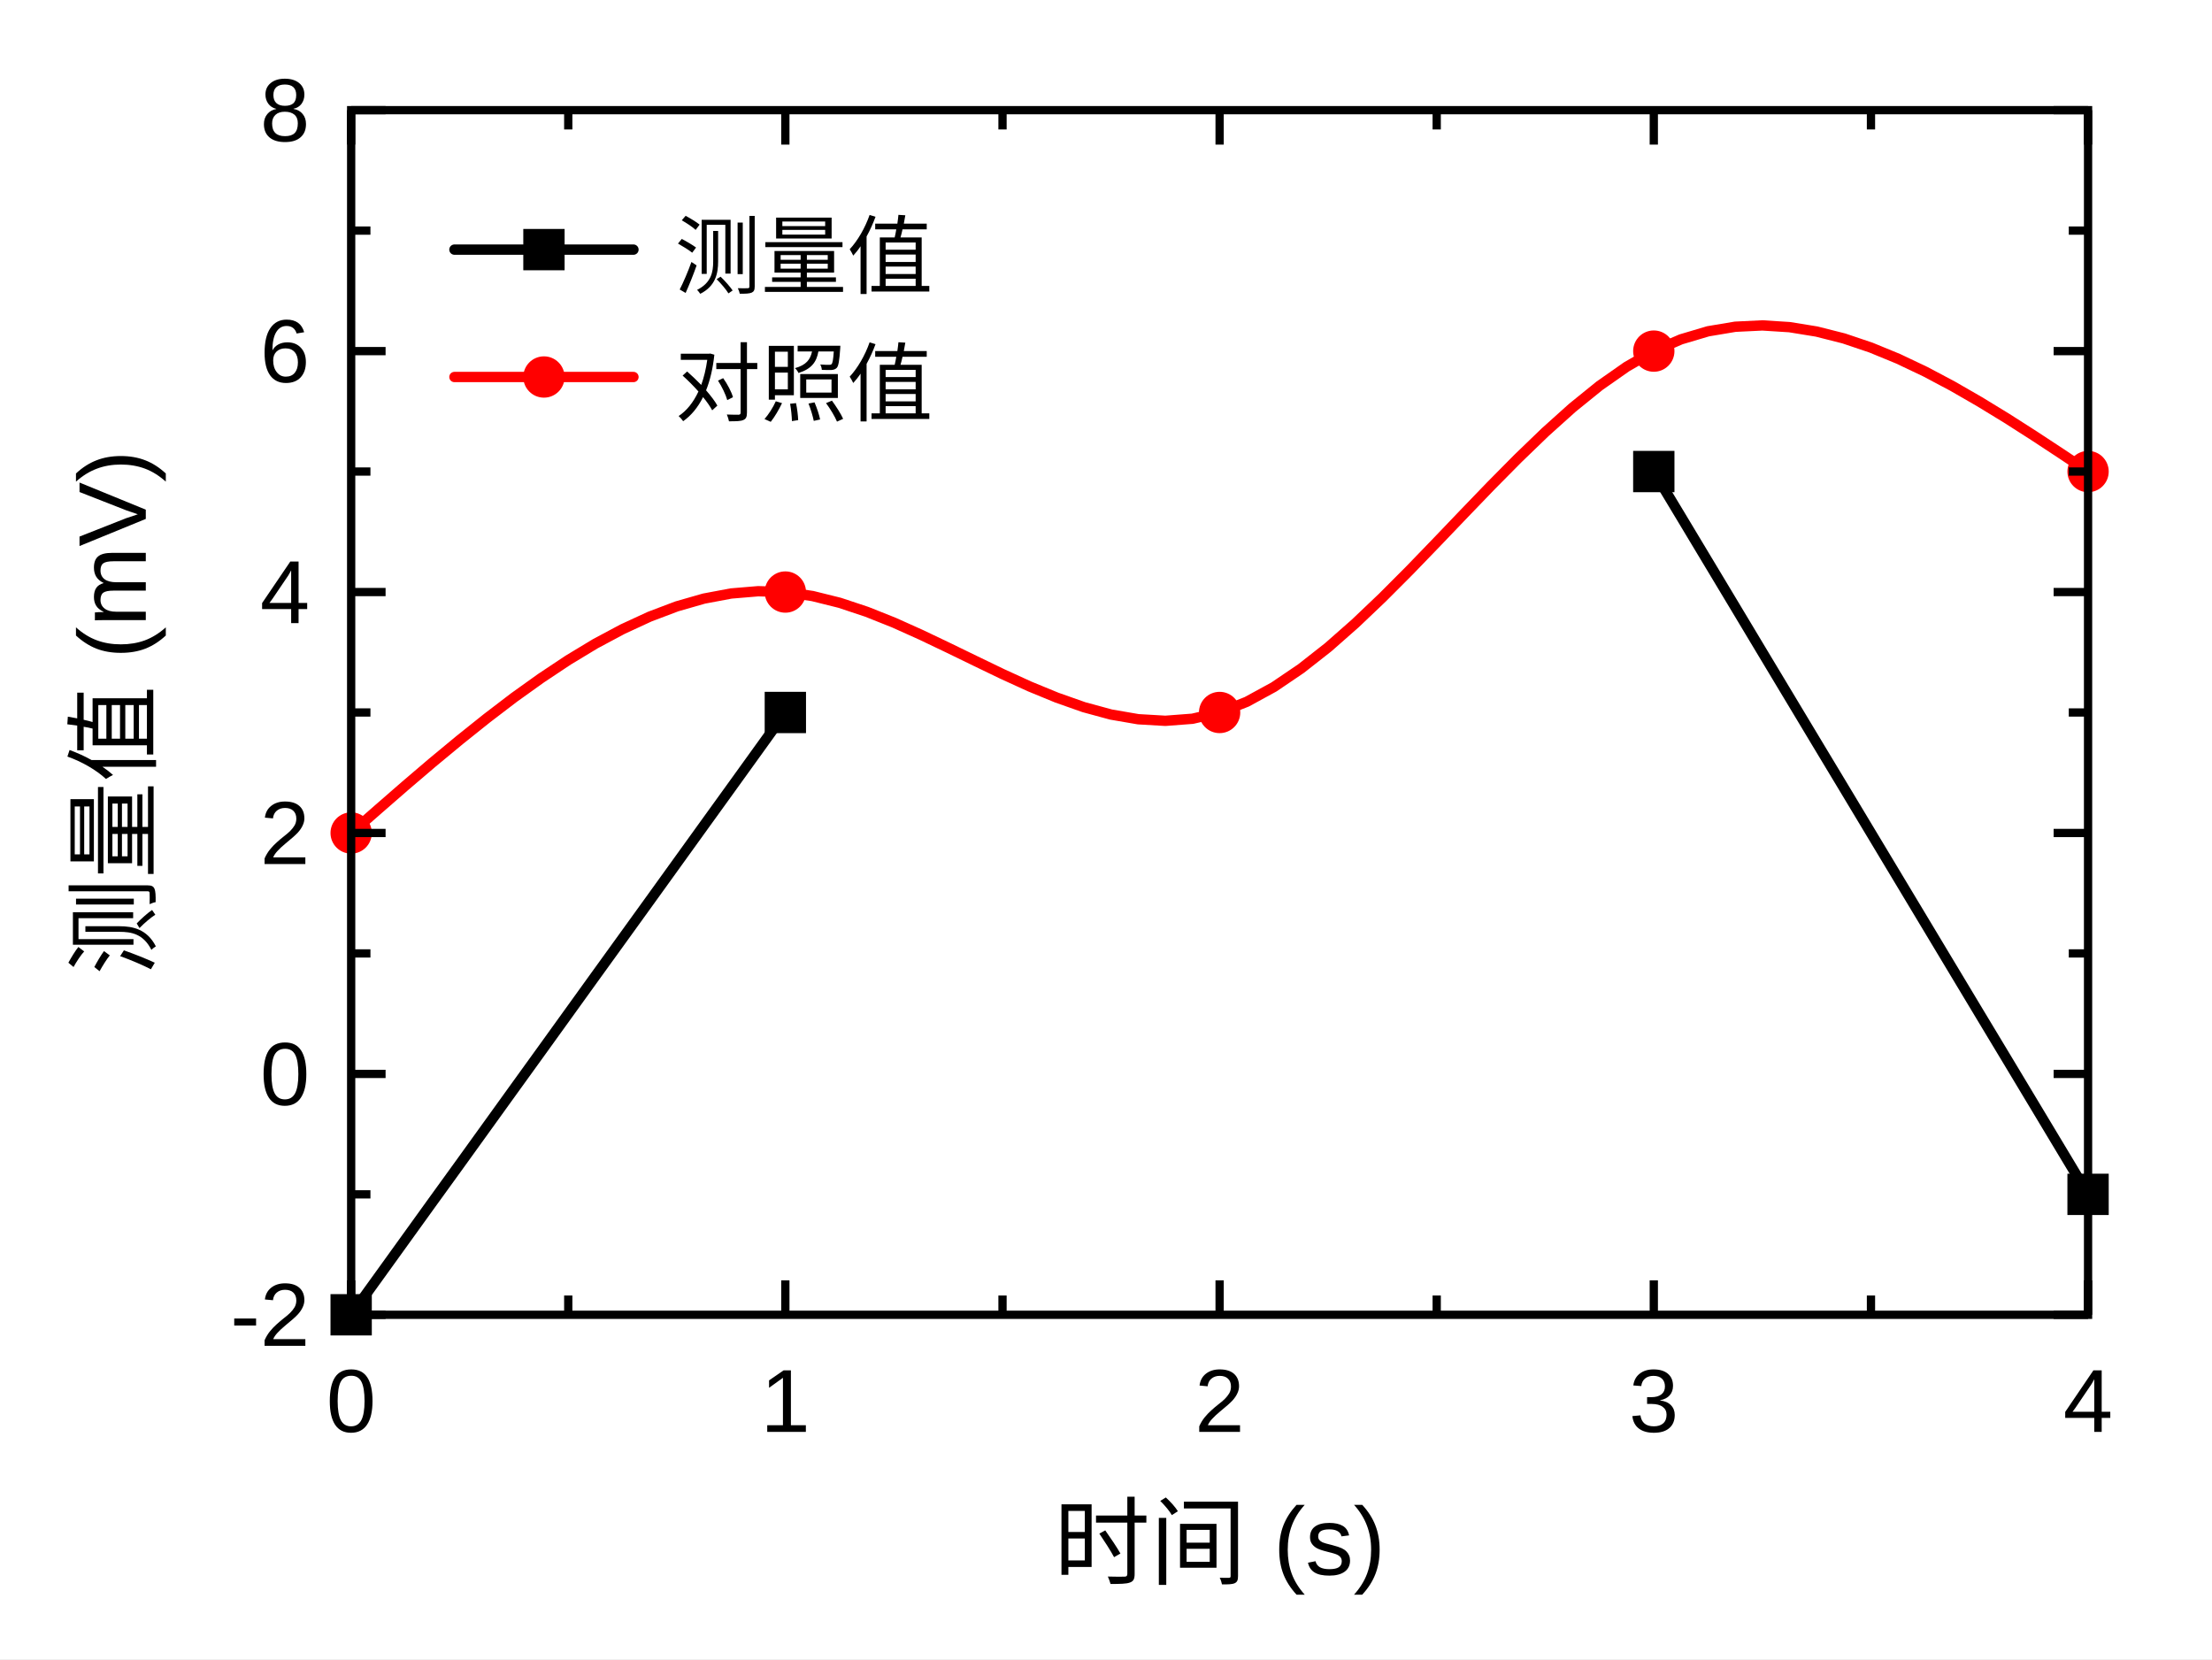
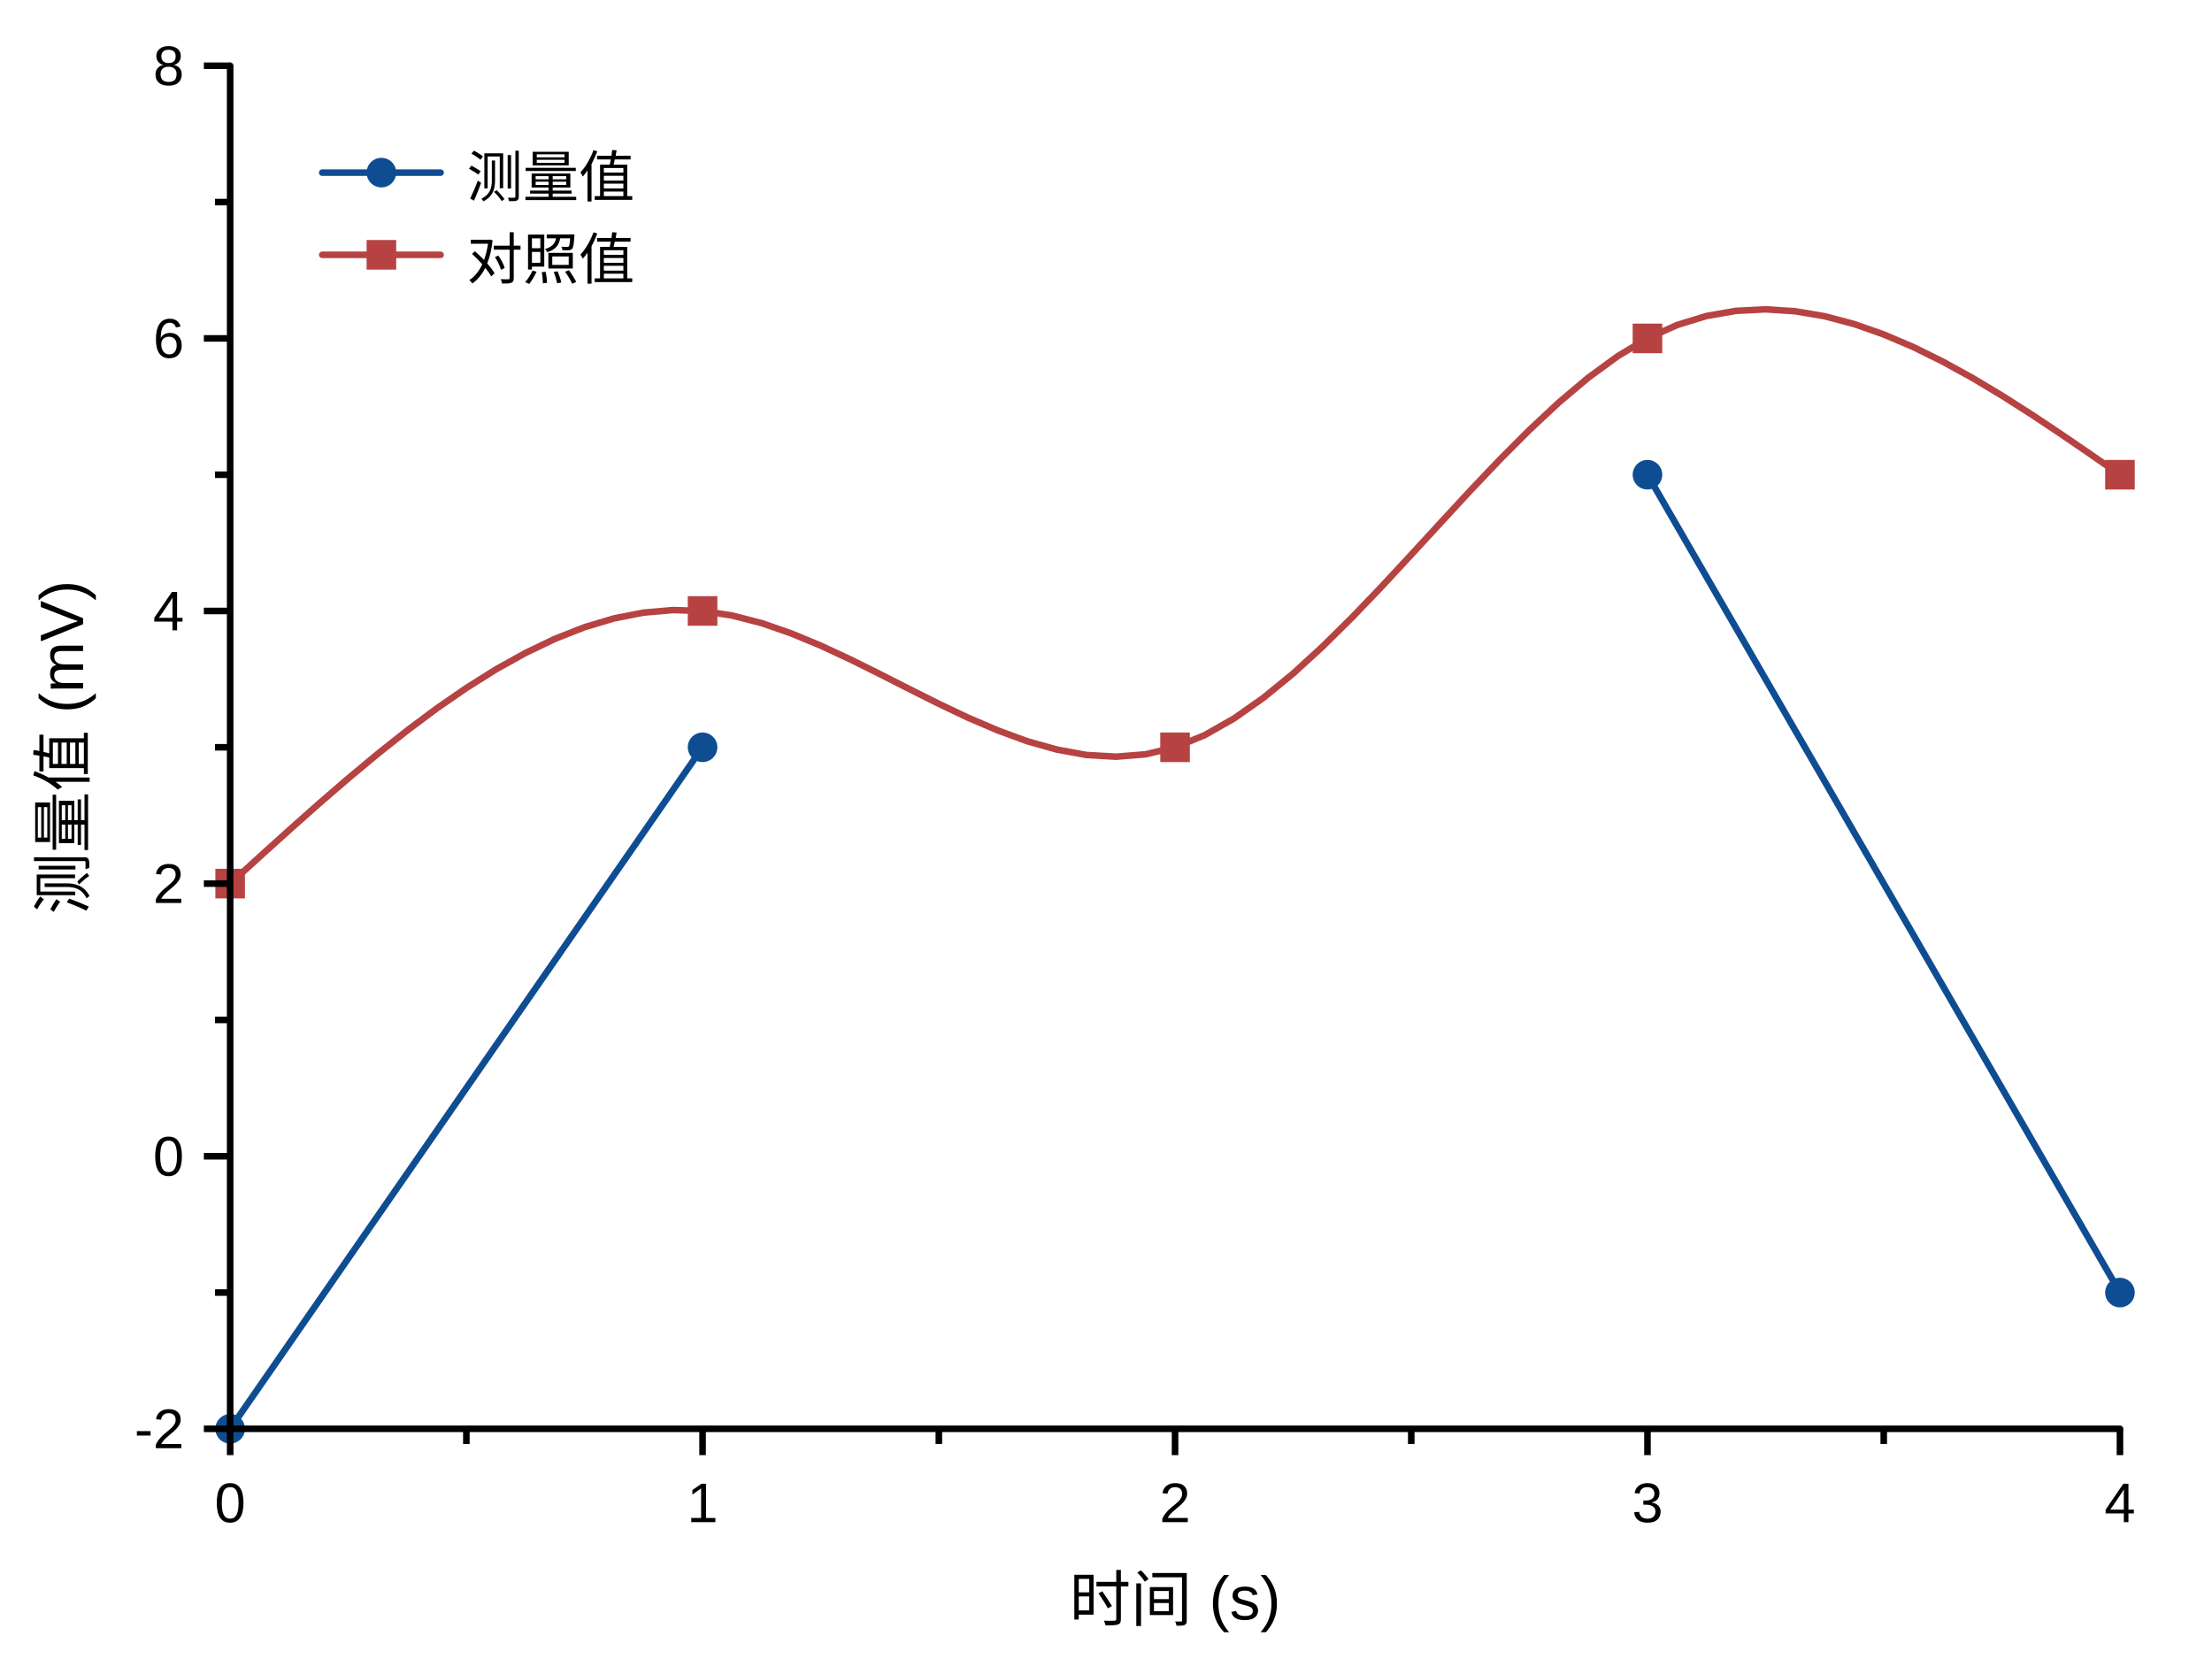
- <svg xmlns="http://www.w3.org/2000/svg" width="85mm" height="63.75mm" viewBox="0 0 321.26 240.945" font-family="Arial, 'Microsoft YaHei', 'PingFang SC', 'Noto Sans CJK SC', sans-serif">
+ <svg xmlns="http://www.w3.org/2000/svg" width="89mm" height="66.75mm" viewBox="0 0 336.378 252.283" font-family="Arial, 'Microsoft YaHei', 'PingFang SC', 'Noto Sans CJK SC', sans-serif">
  <defs>
    <clipPath id="clip20">
-       <rect x="51" y="16" width="252.26" height="174.945" />
+       <rect x="35" y="10" width="287.378" height="207.283" />
    </clipPath>
  </defs>
-   <rect x="0.00" y="0.00" width="321.26" height="240.94" fill="#ffffff" />
+   <rect x="0.00" y="0.00" width="336.38" height="252.28" fill="#ffffff" />
  <g clip-path="url(#clip20)">
-     <path d="M51.00,190.94L54.94,185.48L58.88,180.01L62.82,174.54L66.77,169.08L70.71,163.61L74.65,158.14L78.59,152.68L82.53,147.21L86.47,141.74L90.42,136.27L94.36,130.81L98.30,125.34L102.24,119.87L106.18,114.41L110.12,108.94L114.06,103.47" fill="none" stroke="#000000" stroke-width="1.5" stroke-linejoin="round" stroke-linecap="round" />
-     <path d="M240.19,68.48L244.14,75.04L248.08,81.60L252.02,88.16L255.96,94.73L259.90,101.29L263.84,107.85L267.79,114.41L271.73,120.97L275.67,127.53L279.61,134.09L283.55,140.65L287.49,147.21L291.44,153.77L295.38,160.33L299.32,166.89L303.26,173.45" fill="none" stroke="#000000" stroke-width="1.5" stroke-linejoin="round" stroke-linecap="round" />
-     <path d="M51.00,120.97L54.94,117.52L58.88,114.09L62.82,110.73L66.77,107.46L70.71,104.31L74.65,101.30L78.59,98.48L82.53,95.86L86.47,93.48L90.42,91.37L94.36,89.55L98.30,88.06L102.24,86.93L106.18,86.19L110.12,85.86L114.06,85.98L118.01,86.56L121.95,87.54L125.89,88.85L129.83,90.42L133.77,92.19L137.71,94.07L141.66,95.99L145.60,97.89L149.54,99.69L153.48,101.31L157.42,102.70L161.36,103.77L165.31,104.45L169.25,104.68L173.19,104.38L177.13,103.47L181.07,101.92L185.01,99.77L188.95,97.10L192.90,94.00L196.84,90.53L200.78,86.78L204.72,82.83L208.66,78.75L212.60,74.63L216.55,70.53L220.49,66.55L224.43,62.75L228.37,59.21L232.31,56.02L236.25,53.26L240.19,50.99L244.14,49.28L248.08,48.11L252.02,47.45L255.96,47.26L259.90,47.51L263.84,48.15L267.79,49.15L271.73,50.48L275.67,52.10L279.61,53.97L283.55,56.06L287.49,58.33L291.44,60.74L295.38,63.26L299.32,65.85L303.26,68.48" fill="none" stroke="#ff0000" stroke-width="1.5" stroke-linejoin="round" stroke-linecap="round" />
+     <path d="M35.00,217.28L39.49,210.81L43.98,204.33L48.47,197.85L52.96,191.37L57.45,184.90L61.94,178.42L66.43,171.94L70.92,165.46L75.41,158.98L79.90,152.51L84.39,146.03L88.88,139.55L93.37,133.07L97.86,126.60L102.35,120.12L106.84,113.64" fill="none" stroke="#0f4d92" stroke-width="1" stroke-linejoin="round" stroke-linecap="round" />
+     <path d="M250.53,72.19L255.02,79.96L259.51,87.73L264.00,95.50L268.49,103.28L272.98,111.05L277.48,118.82L281.97,126.60L286.46,134.37L290.95,142.14L295.44,149.92L299.93,157.69L304.42,165.46L308.91,173.24L313.40,181.01L317.89,188.78L322.38,196.56" fill="none" stroke="#0f4d92" stroke-width="1" stroke-linejoin="round" stroke-linecap="round" />
+     <path d="M35.00,134.37L39.49,130.28L43.98,126.23L48.47,122.24L52.96,118.37L57.45,114.63L61.94,111.07L66.43,107.72L70.92,104.62L75.41,101.80L79.90,99.30L84.39,97.15L88.88,95.38L93.37,94.04L97.86,93.16L102.35,92.77L106.84,92.91L111.33,93.60L115.83,94.76L120.32,96.32L124.81,98.18L129.30,100.27L133.79,102.50L138.28,104.78L142.77,107.03L147.26,109.16L151.75,111.08L156.24,112.73L160.73,113.99L165.22,114.81L169.71,115.07L174.20,114.71L178.69,113.64L183.18,111.80L187.67,109.25L192.16,106.09L196.65,102.42L201.14,98.31L205.63,93.87L210.12,89.19L214.61,84.35L219.10,79.47L223.59,74.61L228.08,69.89L232.57,65.39L237.06,61.20L241.55,57.42L246.04,54.14L250.53,51.46L255.02,49.43L259.51,48.05L264.00,47.27L268.49,47.04L272.98,47.33L277.48,48.09L281.97,49.28L286.46,50.86L290.95,52.77L295.44,54.99L299.93,57.46L304.42,60.15L308.91,63.01L313.40,66.00L317.89,69.07L322.38,72.19" fill="none" stroke="#b64342" stroke-width="1" stroke-linejoin="round" stroke-linecap="round" />
  </g>
-   <path d="M48.00,187.94L54.00,187.94L54.00,193.94L48.00,193.94zM111.06,100.47L117.06,100.47L117.06,106.47L111.06,106.47zM237.19,65.48L243.19,65.48L243.19,71.48L237.19,71.48zM300.26,170.45L306.26,170.45L306.26,176.45L300.26,176.45z" fill="#000000" />
-   <path d="M48.00,120.97a3.00,3.00 0 1,0 6.00,0a3.00,3.00 0 1,0 -6.00,0M111.06,85.98a3.00,3.00 0 1,0 6.00,0a3.00,3.00 0 1,0 -6.00,0M174.13,103.47a3.00,3.00 0 1,0 6.00,0a3.00,3.00 0 1,0 -6.00,0M237.19,50.99a3.00,3.00 0 1,0 6.00,0a3.00,3.00 0 1,0 -6.00,0M300.26,68.48a3.00,3.00 0 1,0 6.00,0a3.00,3.00 0 1,0 -6.00,0" fill="#ff0000" />
-   <rect x="51.00" y="16.00" width="252.26" height="174.94" fill="none" stroke="#000000" stroke-width="1.2" />
-   <text x="51.00" y="203.44" text-anchor="middle" dominant-baseline="central" font-size="13" fill="#000000">0</text>
-   <text x="114.06" y="203.44" text-anchor="middle" dominant-baseline="central" font-size="13" fill="#000000">1</text>
-   <text x="177.13" y="203.44" text-anchor="middle" dominant-baseline="central" font-size="13" fill="#000000">2</text>
-   <text x="240.19" y="203.44" text-anchor="middle" dominant-baseline="central" font-size="13" fill="#000000">3</text>
-   <text x="303.26" y="203.44" text-anchor="middle" dominant-baseline="central" font-size="13" fill="#000000">4</text>
-   <text x="45.00" y="190.94" text-anchor="end" dominant-baseline="central" font-size="13" fill="#000000">-2</text>
-   <text x="45.00" y="155.96" text-anchor="end" dominant-baseline="central" font-size="13" fill="#000000">0</text>
-   <text x="45.00" y="120.97" text-anchor="end" dominant-baseline="central" font-size="13" fill="#000000">2</text>
-   <text x="45.00" y="85.98" text-anchor="end" dominant-baseline="central" font-size="13" fill="#000000">4</text>
-   <text x="45.00" y="50.99" text-anchor="end" dominant-baseline="central" font-size="13" fill="#000000">6</text>
-   <text x="45.00" y="16.00" text-anchor="end" dominant-baseline="central" font-size="13" fill="#000000">8</text>
-   <path d="M51.00,190.94L51.00,185.94M51.00,16.00L51.00,21.00M114.06,190.94L114.06,185.94M114.06,16.00L114.06,21.00M177.13,190.94L177.13,185.94M177.13,16.00L177.13,21.00M240.19,190.94L240.19,185.94M240.19,16.00L240.19,21.00M303.26,190.94L303.26,185.94M303.26,16.00L303.26,21.00M82.53,190.94L82.53,188.14M82.53,16.00L82.53,18.80M145.60,190.94L145.60,188.14M145.60,16.00L145.60,18.80M208.66,190.94L208.66,188.14M208.66,16.00L208.66,18.80M271.73,190.94L271.73,188.14M271.73,16.00L271.73,18.80M51.00,190.94L56.00,190.94M303.26,190.94L298.26,190.94M51.00,155.96L56.00,155.96M303.26,155.96L298.26,155.96M51.00,120.97L56.00,120.97M303.26,120.97L298.26,120.97M51.00,85.98L56.00,85.98M303.26,85.98L298.26,85.98M51.00,50.99L56.00,50.99M303.26,50.99L298.26,50.99M51.00,16.00L56.00,16.00M303.26,16.00L298.26,16.00M51.00,173.45L53.80,173.45M303.26,173.45L300.46,173.45M51.00,138.46L53.80,138.46M303.26,138.46L300.46,138.46M51.00,103.47L53.80,103.47M303.26,103.47L300.46,103.47M51.00,68.48L53.80,68.48M303.26,68.48L300.46,68.48M51.00,33.49L53.80,33.49M303.26,33.49L300.46,33.49" fill="none" stroke="#000000" stroke-width="1.2" />
-   <text x="177.13" y="222.94" text-anchor="middle" dominant-baseline="central" font-size="14" fill="#000000">时间 (s)</text>
-   <text transform="translate(15.44,103.47) rotate(-90)" text-anchor="middle" dominant-baseline="central" font-size="14" fill="#000000">测量值 (mV)</text>
-   <rect x="62.00" y="25.00" width="79.50" height="41.00" fill="#ffffff" />
-   <path d="M66.00,36.25L92.00,36.25" fill="none" stroke="#000000" stroke-width="1.5" stroke-linejoin="round" stroke-linecap="round" />
-   <path d="M76.00,33.25L82.00,33.25L82.00,39.25L76.00,39.25z" fill="#000000" />
-   <text x="98.00" y="36.25" text-anchor="start" dominant-baseline="central" font-size="12.5" fill="#000000">测量值</text>
-   <path d="M66.00,54.75L92.00,54.75" fill="none" stroke="#ff0000" stroke-width="1.5" stroke-linejoin="round" stroke-linecap="round" />
-   <path d="M76.00,54.75a3.00,3.00 0 1,0 6.00,0a3.00,3.00 0 1,0 -6.00,0" fill="#ff0000" />
-   <text x="98.00" y="54.75" text-anchor="start" dominant-baseline="central" font-size="12.5" fill="#000000">对照值</text>
+   <path d="M32.75,217.28a2.25,2.25 0 1,0 4.50,0a2.25,2.25 0 1,0 -4.50,0M104.59,113.64a2.25,2.25 0 1,0 4.50,0a2.25,2.25 0 1,0 -4.50,0M248.28,72.19a2.25,2.25 0 1,0 4.50,0a2.25,2.25 0 1,0 -4.50,0M320.13,196.56a2.25,2.25 0 1,0 4.50,0a2.25,2.25 0 1,0 -4.50,0" fill="#0f4d92" />
+   <path d="M32.75,132.12L37.25,132.12L37.25,136.62L32.75,136.62zM104.59,90.66L109.09,90.66L109.09,95.16L104.59,95.16zM176.44,111.39L180.94,111.39L180.94,115.89L176.44,115.89zM248.28,49.21L252.78,49.21L252.78,53.71L248.28,53.71zM320.13,69.94L324.63,69.94L324.63,74.44L320.13,74.44z" fill="#b64342" />
+   <path d="M35.00,10.00L35.00,217.28L322.38,217.28" fill="none" stroke="#000000" stroke-width="1" stroke-linejoin="round" stroke-linecap="round" />
+   <text x="35.00" y="228.53" text-anchor="middle" dominant-baseline="central" font-size="8.5" fill="#000000">0</text>
+   <text x="106.84" y="228.53" text-anchor="middle" dominant-baseline="central" font-size="8.5" fill="#000000">1</text>
+   <text x="178.69" y="228.53" text-anchor="middle" dominant-baseline="central" font-size="8.5" fill="#000000">2</text>
+   <text x="250.53" y="228.53" text-anchor="middle" dominant-baseline="central" font-size="8.5" fill="#000000">3</text>
+   <text x="322.38" y="228.53" text-anchor="middle" dominant-baseline="central" font-size="8.5" fill="#000000">4</text>
+   <text x="28.00" y="217.28" text-anchor="end" dominant-baseline="central" font-size="8.5" fill="#000000">-2</text>
+   <text x="28.00" y="175.83" text-anchor="end" dominant-baseline="central" font-size="8.5" fill="#000000">0</text>
+   <text x="28.00" y="134.37" text-anchor="end" dominant-baseline="central" font-size="8.5" fill="#000000">2</text>
+   <text x="28.00" y="92.91" text-anchor="end" dominant-baseline="central" font-size="8.5" fill="#000000">4</text>
+   <text x="28.00" y="51.46" text-anchor="end" dominant-baseline="central" font-size="8.5" fill="#000000">6</text>
+   <text x="28.00" y="10.00" text-anchor="end" dominant-baseline="central" font-size="8.5" fill="#000000">8</text>
+   <path d="M35.00,217.28L35.00,221.28M106.84,217.28L106.84,221.28M178.69,217.28L178.69,221.28M250.53,217.28L250.53,221.28M322.38,217.28L322.38,221.28M70.92,217.28L70.92,219.58M142.77,217.28L142.77,219.58M214.61,217.28L214.61,219.58M286.46,217.28L286.46,219.58M35.00,217.28L31.00,217.28M35.00,175.83L31.00,175.83M35.00,134.37L31.00,134.37M35.00,92.91L31.00,92.91M35.00,51.46L31.00,51.46M35.00,10.00L31.00,10.00M35.00,196.56L32.70,196.56M35.00,155.10L32.70,155.10M35.00,113.64L32.70,113.64M35.00,72.19L32.70,72.19M35.00,30.73L32.70,30.73" fill="none" stroke="#000000" stroke-width="1" />
+   <text x="178.69" y="242.45" text-anchor="middle" dominant-baseline="central" font-size="9.33" fill="#000000">时间 (s)</text>
+   <text transform="translate(8.81,113.64) rotate(-90)" text-anchor="middle" dominant-baseline="central" font-size="9.33" fill="#000000">测量值 (mV)</text>
+   <rect x="45.00" y="18.00" width="59.50" height="29.00" fill="#ffffff" />
+   <path d="M49.00,26.25L67.00,26.25" fill="none" stroke="#0f4d92" stroke-width="1" stroke-linejoin="round" stroke-linecap="round" />
+   <path d="M55.75,26.25a2.25,2.25 0 1,0 4.50,0a2.25,2.25 0 1,0 -4.50,0" fill="#0f4d92" />
+   <text x="71.00" y="26.25" text-anchor="start" dominant-baseline="central" font-size="8.5" fill="#000000">测量值</text>
+   <path d="M49.00,38.75L67.00,38.75" fill="none" stroke="#b64342" stroke-width="1" stroke-linejoin="round" stroke-linecap="round" />
+   <path d="M55.75,36.50L60.25,36.50L60.25,41.00L55.75,41.00z" fill="#b64342" />
+   <text x="71.00" y="38.75" text-anchor="start" dominant-baseline="central" font-size="8.5" fill="#000000">对照值</text>
</svg>
